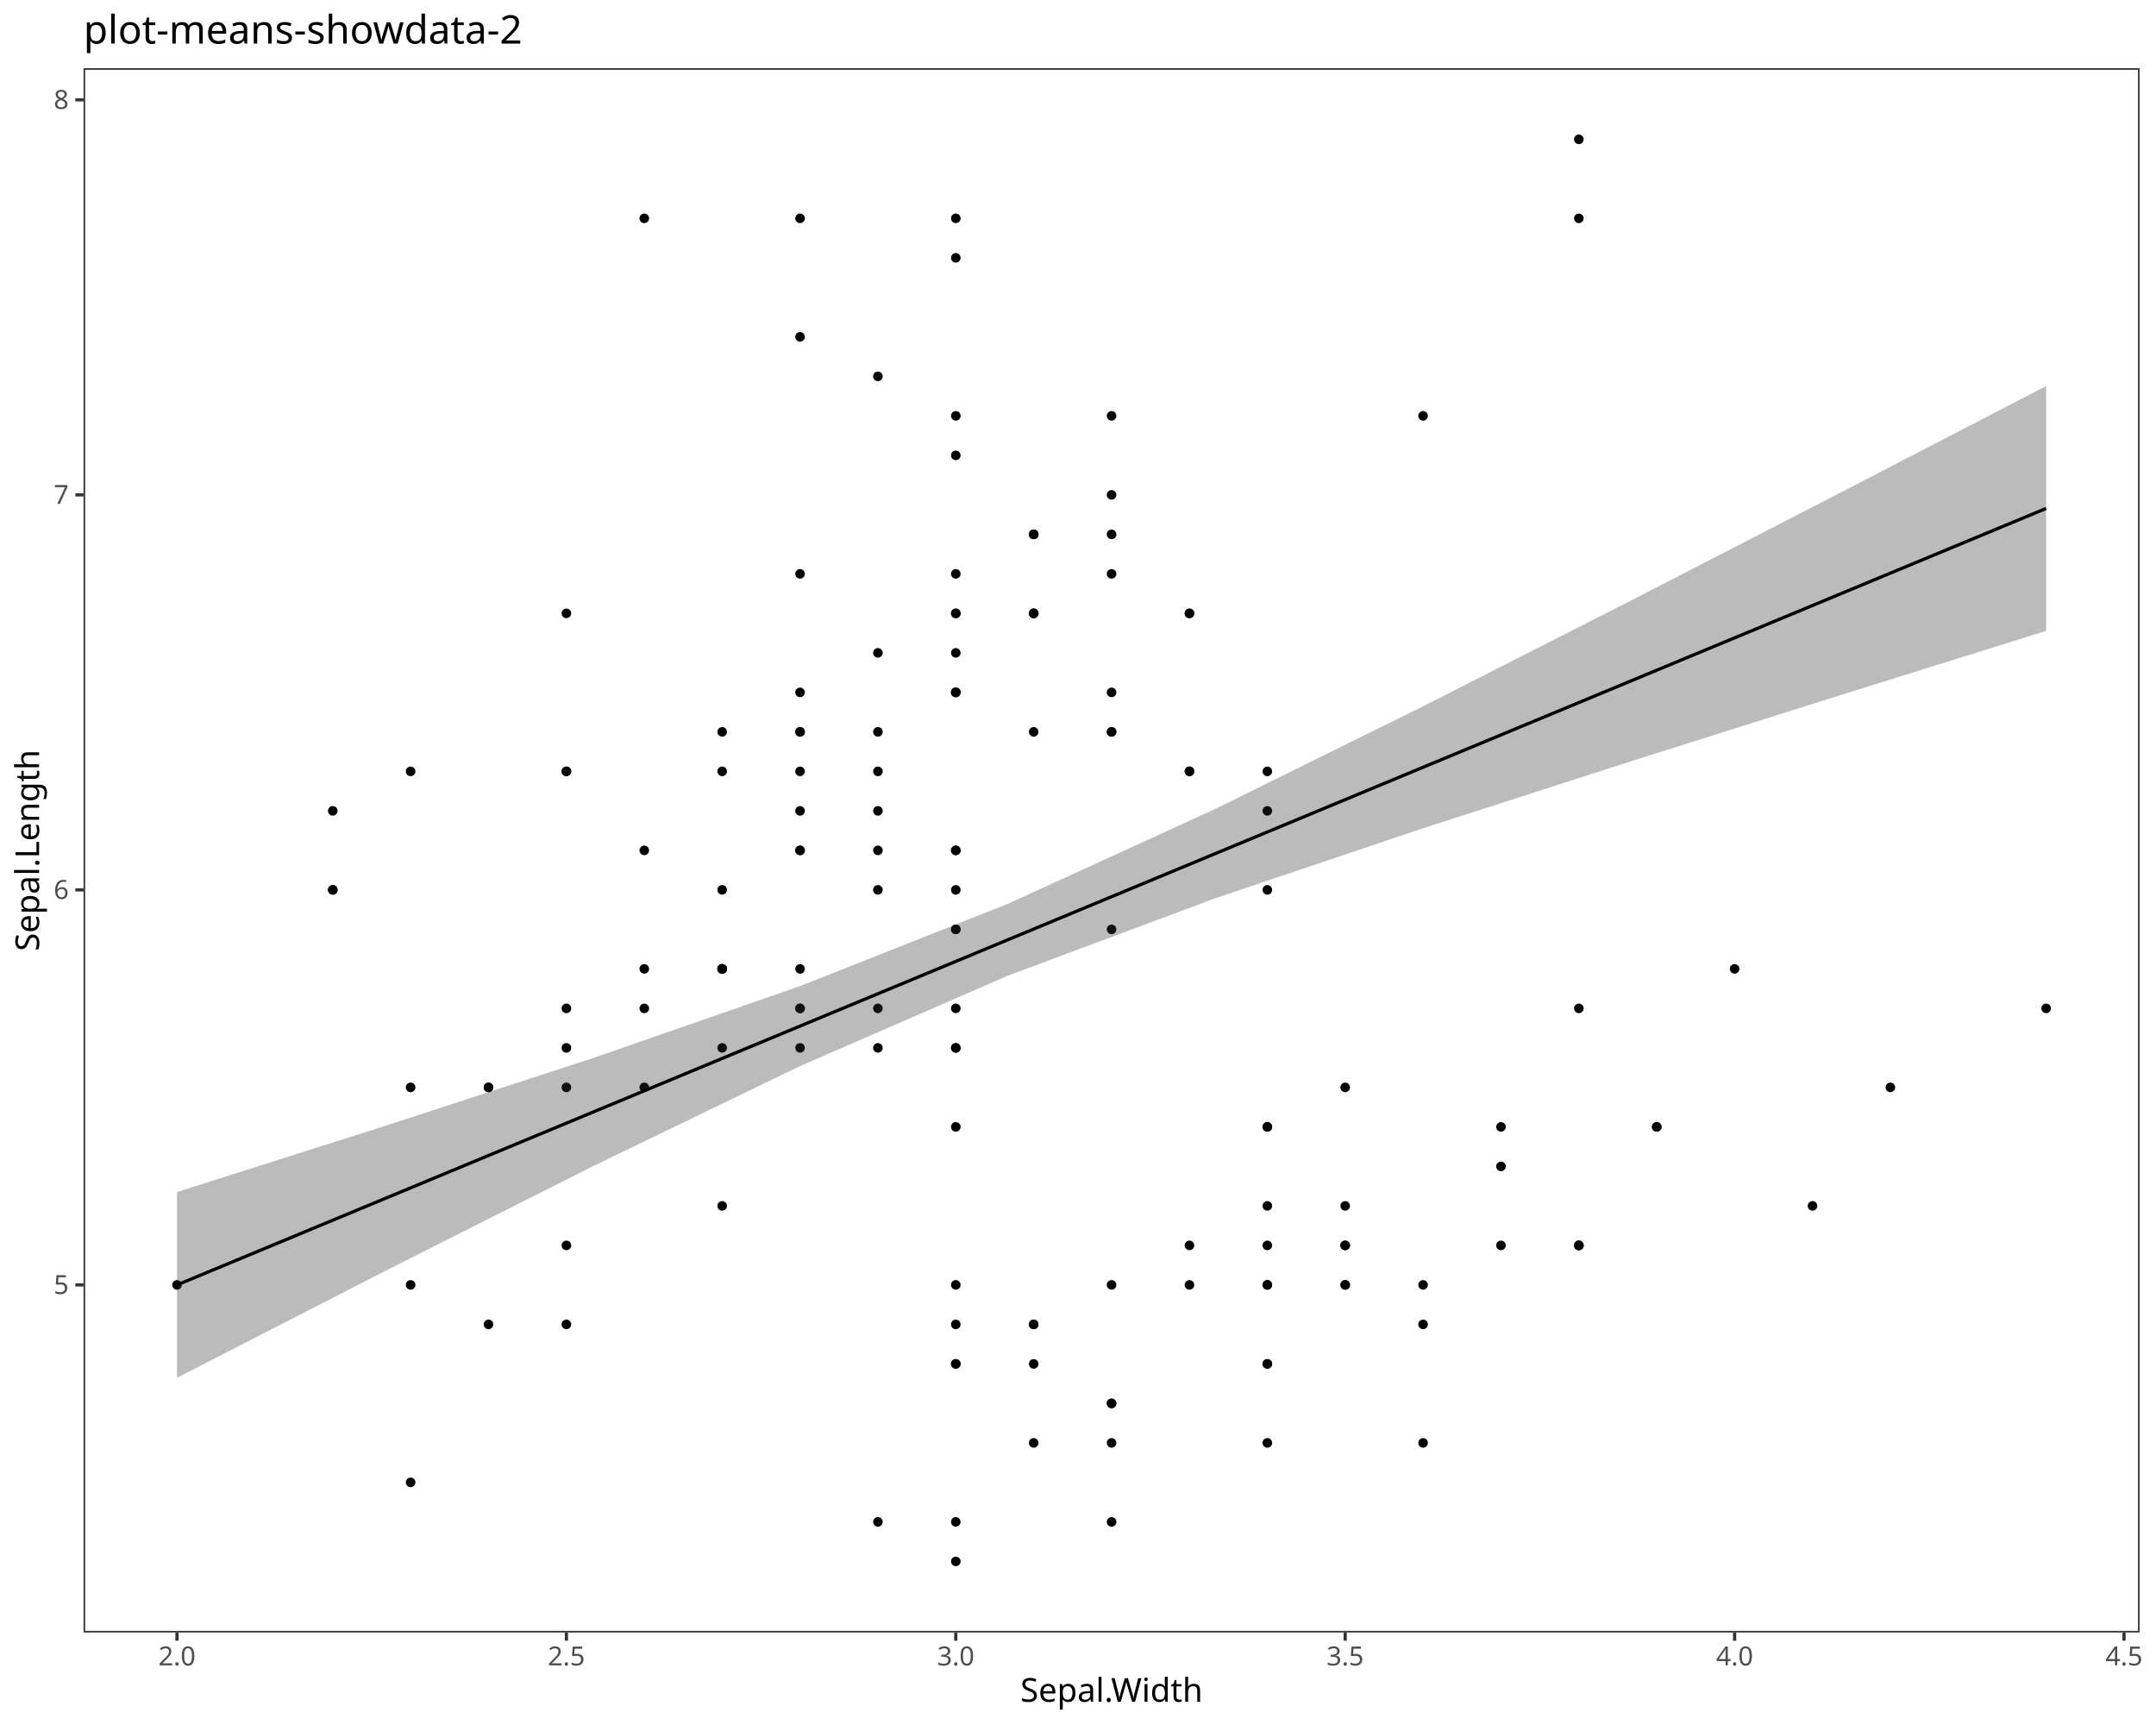
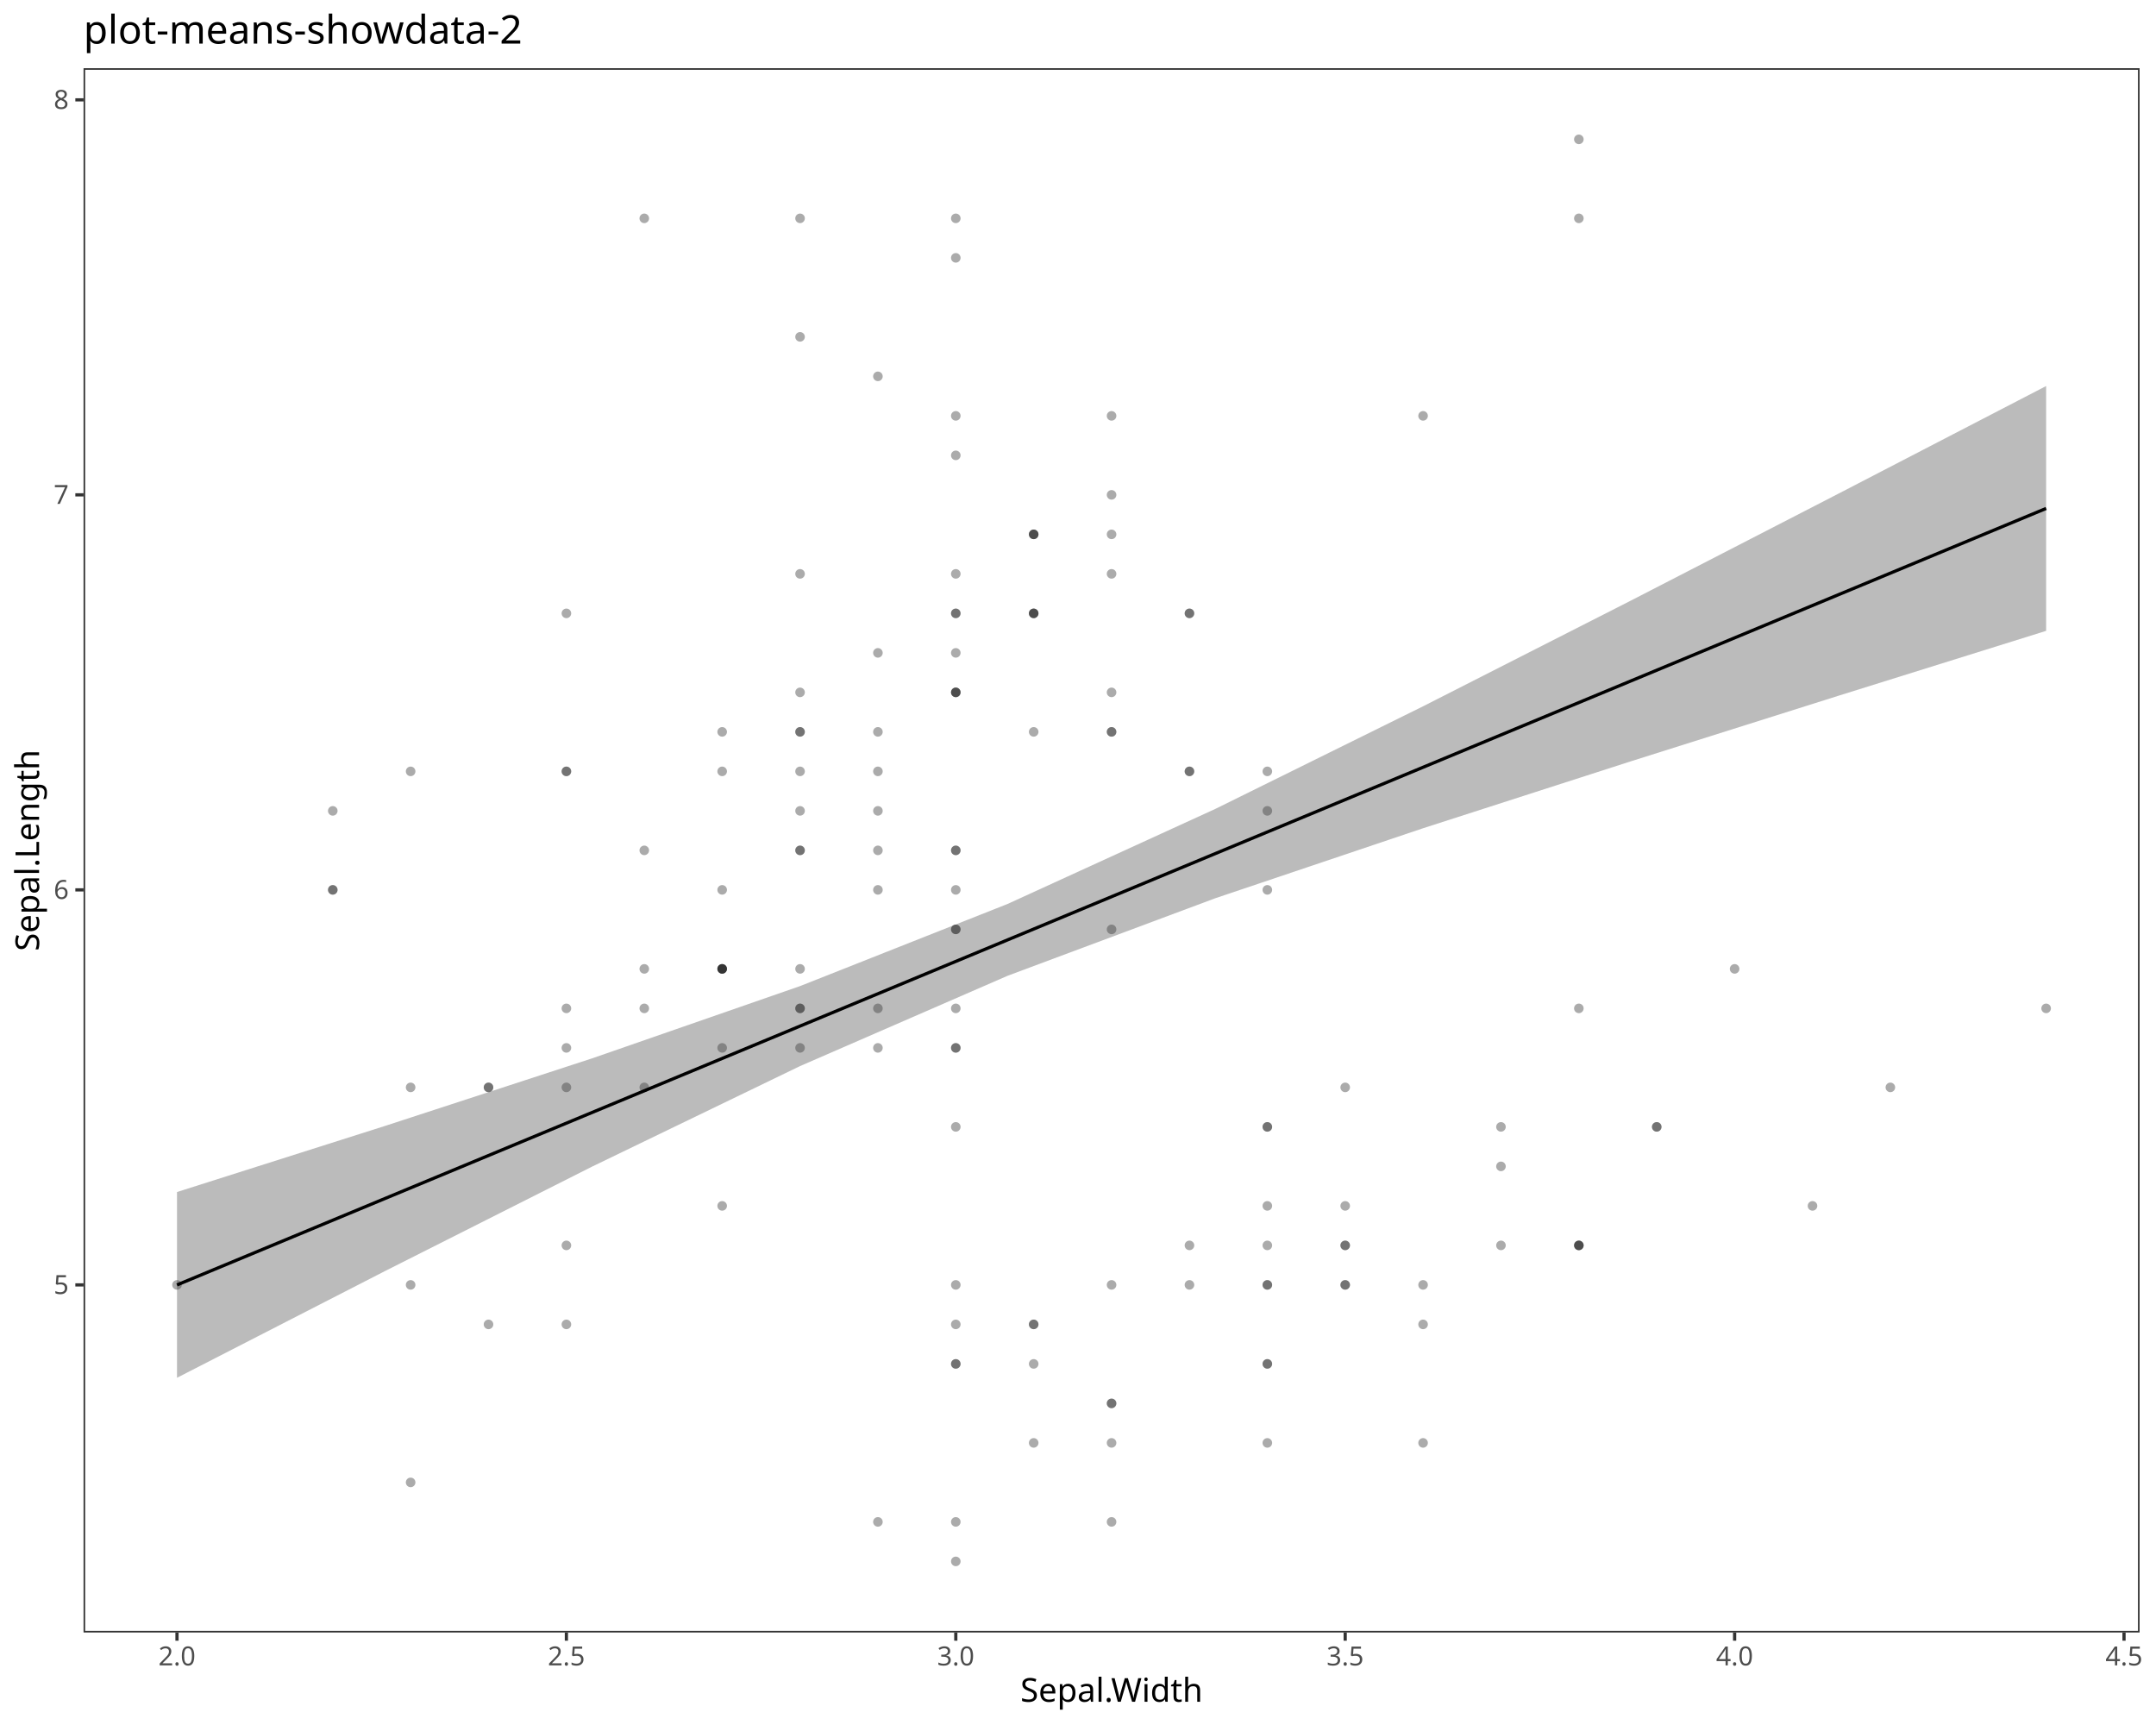
<svg xmlns="http://www.w3.org/2000/svg" class="svglite" data-engine-version="2.0" width="720.00pt" height="576.00pt" viewBox="0 0 720.00 576.00">
  <defs>
    <style type="text/css">
    .svglite line, .svglite polyline, .svglite polygon, .svglite path, .svglite rect, .svglite circle {
      fill: none;
      stroke: #000000;
      stroke-linecap: round;
      stroke-linejoin: round;
      stroke-miterlimit: 10.00;
    }
  </style>
  </defs>
  <rect width="100%" height="100%" style="stroke: none; fill: #FFFFFF;" />
  <defs>
    <clipPath id="cpMC4wMHw3MjAuMDB8MC4wMHw1NzYuMDA=">
      <rect x="0.00" y="0.00" width="720.00" height="576.00" />
    </clipPath>
  </defs>
  <g clip-path="url(#cpMC4wMHw3MjAuMDB8MC4wMHw1NzYuMDA=)">
    <rect x="0.00" y="0.00" width="720.00" height="576.00" style="stroke-width: 1.07; stroke: #FFFFFF; fill: #FFFFFF;" />
  </g>
  <defs>
    <clipPath id="cpMjcuOTB8NzE0LjUyfDIyLjc4fDU0NS4xMQ==">
      <rect x="27.90" y="22.78" width="686.62" height="522.33" />
    </clipPath>
  </defs>
  <g clip-path="url(#cpMjcuOTB8NzE0LjUyfDIyLjc4fDU0NS4xMQ==)">
    <rect x="27.90" y="22.78" width="686.62" height="522.33" style="stroke-width: 1.07; stroke: none; fill: #FFFFFF;" />
-     <circle cx="449.23" cy="415.85" r="1.60" style="stroke-width: 0.00; stroke: none; fill: #000000;" />
-     <circle cx="319.19" cy="442.23" r="1.60" style="stroke-width: 0.00; stroke: none; fill: #000000;" />
-     <circle cx="371.21" cy="468.61" r="1.60" style="stroke-width: 0.00; stroke: none; fill: #000000;" />
-     <circle cx="345.20" cy="481.80" r="1.60" style="stroke-width: 0.00; stroke: none; fill: #000000;" />
-     <circle cx="475.24" cy="429.04" r="1.60" style="stroke-width: 0.00; stroke: none; fill: #000000;" />
-     <circle cx="553.27" cy="376.28" r="1.60" style="stroke-width: 0.00; stroke: none; fill: #000000;" />
-     <circle cx="423.23" cy="481.80" r="1.60" style="stroke-width: 0.00; stroke: none; fill: #000000;" />
-     <circle cx="423.23" cy="429.04" r="1.60" style="stroke-width: 0.00; stroke: none; fill: #000000;" />
-     <circle cx="293.18" cy="508.18" r="1.60" style="stroke-width: 0.00; stroke: none; fill: #000000;" />
-     <circle cx="345.20" cy="442.23" r="1.60" style="stroke-width: 0.00; stroke: none; fill: #000000;" />
-     <circle cx="501.25" cy="376.28" r="1.60" style="stroke-width: 0.00; stroke: none; fill: #000000;" />
-     <circle cx="423.23" cy="455.42" r="1.60" style="stroke-width: 0.00; stroke: none; fill: #000000;" />
-     <circle cx="319.19" cy="455.42" r="1.60" style="stroke-width: 0.00; stroke: none; fill: #000000;" />
-     <circle cx="319.19" cy="521.37" r="1.60" style="stroke-width: 0.00; stroke: none; fill: #000000;" />
-     <circle cx="579.28" cy="323.52" r="1.60" style="stroke-width: 0.00; stroke: none; fill: #000000;" />
-     <circle cx="683.31" cy="336.71" r="1.60" style="stroke-width: 0.00; stroke: none; fill: #000000;" />
-     <circle cx="553.27" cy="376.28" r="1.60" style="stroke-width: 0.00; stroke: none; fill: #000000;" />
-     <circle cx="449.23" cy="415.85" r="1.60" style="stroke-width: 0.00; stroke: none; fill: #000000;" />
-     <circle cx="527.26" cy="336.71" r="1.60" style="stroke-width: 0.00; stroke: none; fill: #000000;" />
-     <circle cx="527.26" cy="415.85" r="1.60" style="stroke-width: 0.00; stroke: none; fill: #000000;" />
-     <circle cx="423.23" cy="376.28" r="1.60" style="stroke-width: 0.00; stroke: none; fill: #000000;" />
-     <circle cx="501.25" cy="415.85" r="1.60" style="stroke-width: 0.00; stroke: none; fill: #000000;" />
-     <circle cx="475.24" cy="481.80" r="1.60" style="stroke-width: 0.00; stroke: none; fill: #000000;" />
-     <circle cx="397.22" cy="415.85" r="1.60" style="stroke-width: 0.00; stroke: none; fill: #000000;" />
-     <circle cx="423.23" cy="455.42" r="1.60" style="stroke-width: 0.00; stroke: none; fill: #000000;" />
-     <circle cx="319.19" cy="429.04" r="1.60" style="stroke-width: 0.00; stroke: none; fill: #000000;" />
-     <circle cx="423.23" cy="429.04" r="1.60" style="stroke-width: 0.00; stroke: none; fill: #000000;" />
-     <circle cx="449.23" cy="402.66" r="1.60" style="stroke-width: 0.00; stroke: none; fill: #000000;" />
-     <circle cx="423.23" cy="402.66" r="1.60" style="stroke-width: 0.00; stroke: none; fill: #000000;" />
-     <circle cx="371.21" cy="468.61" r="1.60" style="stroke-width: 0.00; stroke: none; fill: #000000;" />
-     <circle cx="345.20" cy="455.42" r="1.60" style="stroke-width: 0.00; stroke: none; fill: #000000;" />
-     <circle cx="423.23" cy="376.28" r="1.60" style="stroke-width: 0.00; stroke: none; fill: #000000;" />
-     <circle cx="605.29" cy="402.66" r="1.60" style="stroke-width: 0.00; stroke: none; fill: #000000;" />
-     <circle cx="631.29" cy="363.09" r="1.60" style="stroke-width: 0.00; stroke: none; fill: #000000;" />
-     <circle cx="345.20" cy="442.23" r="1.60" style="stroke-width: 0.00; stroke: none; fill: #000000;" />
-     <circle cx="371.21" cy="429.04" r="1.60" style="stroke-width: 0.00; stroke: none; fill: #000000;" />
-     <circle cx="449.23" cy="363.09" r="1.60" style="stroke-width: 0.00; stroke: none; fill: #000000;" />
-     <circle cx="475.24" cy="442.23" r="1.60" style="stroke-width: 0.00; stroke: none; fill: #000000;" />
-     <circle cx="319.19" cy="508.18" r="1.60" style="stroke-width: 0.00; stroke: none; fill: #000000;" />
-     <circle cx="423.23" cy="415.85" r="1.60" style="stroke-width: 0.00; stroke: none; fill: #000000;" />
-     <circle cx="449.23" cy="429.04" r="1.60" style="stroke-width: 0.00; stroke: none; fill: #000000;" />
-     <circle cx="137.13" cy="494.99" r="1.60" style="stroke-width: 0.00; stroke: none; fill: #000000;" />
-     <circle cx="371.21" cy="508.18" r="1.60" style="stroke-width: 0.00; stroke: none; fill: #000000;" />
-     <circle cx="449.23" cy="429.04" r="1.60" style="stroke-width: 0.00; stroke: none; fill: #000000;" />
-     <circle cx="527.26" cy="415.85" r="1.60" style="stroke-width: 0.00; stroke: none; fill: #000000;" />
-     <circle cx="319.19" cy="455.42" r="1.60" style="stroke-width: 0.00; stroke: none; fill: #000000;" />
-     <circle cx="527.26" cy="415.85" r="1.60" style="stroke-width: 0.00; stroke: none; fill: #000000;" />
-     <circle cx="371.21" cy="481.80" r="1.60" style="stroke-width: 0.00; stroke: none; fill: #000000;" />
-     <circle cx="501.25" cy="389.47" r="1.60" style="stroke-width: 0.00; stroke: none; fill: #000000;" />
-     <circle cx="397.22" cy="429.04" r="1.60" style="stroke-width: 0.00; stroke: none; fill: #000000;" />
-     <circle cx="371.21" cy="165.24" r="1.60" style="stroke-width: 0.00; stroke: none; fill: #000000;" />
-     <circle cx="371.21" cy="244.38" r="1.60" style="stroke-width: 0.00; stroke: none; fill: #000000;" />
-     <circle cx="345.20" cy="178.43" r="1.60" style="stroke-width: 0.00; stroke: none; fill: #000000;" />
-     <circle cx="137.13" cy="363.09" r="1.60" style="stroke-width: 0.00; stroke: none; fill: #000000;" />
-     <circle cx="267.18" cy="231.19" r="1.60" style="stroke-width: 0.00; stroke: none; fill: #000000;" />
-     <circle cx="267.18" cy="336.71" r="1.60" style="stroke-width: 0.00; stroke: none; fill: #000000;" />
-     <circle cx="397.22" cy="257.57" r="1.60" style="stroke-width: 0.00; stroke: none; fill: #000000;" />
-     <circle cx="163.14" cy="442.23" r="1.60" style="stroke-width: 0.00; stroke: none; fill: #000000;" />
-     <circle cx="293.18" cy="218.00" r="1.60" style="stroke-width: 0.00; stroke: none; fill: #000000;" />
-     <circle cx="241.17" cy="402.66" r="1.60" style="stroke-width: 0.00; stroke: none; fill: #000000;" />
-     <circle cx="59.11" cy="429.04" r="1.60" style="stroke-width: 0.00; stroke: none; fill: #000000;" />
-     <circle cx="319.19" cy="310.33" r="1.60" style="stroke-width: 0.00; stroke: none; fill: #000000;" />
-     <circle cx="111.13" cy="297.14" r="1.60" style="stroke-width: 0.00; stroke: none; fill: #000000;" />
-     <circle cx="293.18" cy="283.95" r="1.60" style="stroke-width: 0.00; stroke: none; fill: #000000;" />
-     <circle cx="293.18" cy="349.90" r="1.60" style="stroke-width: 0.00; stroke: none; fill: #000000;" />
-     <circle cx="345.20" cy="204.81" r="1.60" style="stroke-width: 0.00; stroke: none; fill: #000000;" />
-     <circle cx="319.19" cy="349.90" r="1.60" style="stroke-width: 0.00; stroke: none; fill: #000000;" />
-     <circle cx="241.17" cy="323.52" r="1.60" style="stroke-width: 0.00; stroke: none; fill: #000000;" />
-     <circle cx="111.13" cy="270.76" r="1.60" style="stroke-width: 0.00; stroke: none; fill: #000000;" />
-     <circle cx="189.15" cy="349.90" r="1.60" style="stroke-width: 0.00; stroke: none; fill: #000000;" />
-     <circle cx="371.21" cy="310.33" r="1.60" style="stroke-width: 0.00; stroke: none; fill: #000000;" />
-     <circle cx="267.18" cy="283.95" r="1.60" style="stroke-width: 0.00; stroke: none; fill: #000000;" />
-     <circle cx="189.15" cy="257.57" r="1.60" style="stroke-width: 0.00; stroke: none; fill: #000000;" />
-     <circle cx="267.18" cy="283.95" r="1.60" style="stroke-width: 0.00; stroke: none; fill: #000000;" />
-     <circle cx="293.18" cy="244.38" r="1.60" style="stroke-width: 0.00; stroke: none; fill: #000000;" />
-     <circle cx="319.19" cy="218.00" r="1.60" style="stroke-width: 0.00; stroke: none; fill: #000000;" />
-     <circle cx="267.18" cy="191.62" r="1.60" style="stroke-width: 0.00; stroke: none; fill: #000000;" />
-     <circle cx="319.19" cy="204.81" r="1.60" style="stroke-width: 0.00; stroke: none; fill: #000000;" />
-     <circle cx="293.18" cy="297.14" r="1.60" style="stroke-width: 0.00; stroke: none; fill: #000000;" />
-     <circle cx="215.16" cy="336.71" r="1.60" style="stroke-width: 0.00; stroke: none; fill: #000000;" />
-     <circle cx="163.14" cy="363.09" r="1.60" style="stroke-width: 0.00; stroke: none; fill: #000000;" />
-     <circle cx="163.14" cy="363.09" r="1.60" style="stroke-width: 0.00; stroke: none; fill: #000000;" />
-     <circle cx="241.17" cy="323.52" r="1.60" style="stroke-width: 0.00; stroke: none; fill: #000000;" />
-     <circle cx="241.17" cy="297.14" r="1.60" style="stroke-width: 0.00; stroke: none; fill: #000000;" />
-     <circle cx="319.19" cy="376.28" r="1.60" style="stroke-width: 0.00; stroke: none; fill: #000000;" />
-     <circle cx="423.23" cy="297.14" r="1.60" style="stroke-width: 0.00; stroke: none; fill: #000000;" />
-     <circle cx="345.20" cy="204.81" r="1.60" style="stroke-width: 0.00; stroke: none; fill: #000000;" />
-     <circle cx="137.13" cy="257.57" r="1.60" style="stroke-width: 0.00; stroke: none; fill: #000000;" />
-     <circle cx="319.19" cy="349.90" r="1.60" style="stroke-width: 0.00; stroke: none; fill: #000000;" />
-     <circle cx="189.15" cy="363.09" r="1.60" style="stroke-width: 0.00; stroke: none; fill: #000000;" />
-     <circle cx="215.16" cy="363.09" r="1.60" style="stroke-width: 0.00; stroke: none; fill: #000000;" />
-     <circle cx="319.19" cy="283.95" r="1.60" style="stroke-width: 0.00; stroke: none; fill: #000000;" />
-     <circle cx="215.16" cy="323.52" r="1.60" style="stroke-width: 0.00; stroke: none; fill: #000000;" />
-     <circle cx="137.13" cy="429.04" r="1.60" style="stroke-width: 0.00; stroke: none; fill: #000000;" />
-     <circle cx="241.17" cy="349.90" r="1.60" style="stroke-width: 0.00; stroke: none; fill: #000000;" />
-     <circle cx="319.19" cy="336.71" r="1.60" style="stroke-width: 0.00; stroke: none; fill: #000000;" />
-     <circle cx="293.18" cy="336.71" r="1.60" style="stroke-width: 0.00; stroke: none; fill: #000000;" />
-     <circle cx="293.18" cy="270.76" r="1.60" style="stroke-width: 0.00; stroke: none; fill: #000000;" />
-     <circle cx="189.15" cy="415.85" r="1.60" style="stroke-width: 0.00; stroke: none; fill: #000000;" />
-     <circle cx="267.18" cy="336.71" r="1.60" style="stroke-width: 0.00; stroke: none; fill: #000000;" />
-     <circle cx="397.22" cy="257.57" r="1.60" style="stroke-width: 0.00; stroke: none; fill: #000000;" />
-     <circle cx="241.17" cy="323.52" r="1.60" style="stroke-width: 0.00; stroke: none; fill: #000000;" />
-     <circle cx="319.19" cy="152.05" r="1.60" style="stroke-width: 0.00; stroke: none; fill: #000000;" />
-     <circle cx="293.18" cy="257.57" r="1.60" style="stroke-width: 0.00; stroke: none; fill: #000000;" />
-     <circle cx="319.19" cy="231.19" r="1.60" style="stroke-width: 0.00; stroke: none; fill: #000000;" />
-     <circle cx="319.19" cy="86.10" r="1.60" style="stroke-width: 0.00; stroke: none; fill: #000000;" />
-     <circle cx="189.15" cy="442.23" r="1.60" style="stroke-width: 0.00; stroke: none; fill: #000000;" />
-     <circle cx="293.18" cy="125.67" r="1.60" style="stroke-width: 0.00; stroke: none; fill: #000000;" />
-     <circle cx="189.15" cy="204.81" r="1.60" style="stroke-width: 0.00; stroke: none; fill: #000000;" />
-     <circle cx="475.24" cy="138.86" r="1.60" style="stroke-width: 0.00; stroke: none; fill: #000000;" />
-     <circle cx="371.21" cy="231.19" r="1.60" style="stroke-width: 0.00; stroke: none; fill: #000000;" />
-     <circle cx="241.17" cy="244.38" r="1.60" style="stroke-width: 0.00; stroke: none; fill: #000000;" />
-     <circle cx="319.19" cy="191.62" r="1.60" style="stroke-width: 0.00; stroke: none; fill: #000000;" />
-     <circle cx="189.15" cy="336.71" r="1.60" style="stroke-width: 0.00; stroke: none; fill: #000000;" />
-     <circle cx="267.18" cy="323.52" r="1.60" style="stroke-width: 0.00; stroke: none; fill: #000000;" />
-     <circle cx="371.21" cy="244.38" r="1.60" style="stroke-width: 0.00; stroke: none; fill: #000000;" />
-     <circle cx="319.19" cy="231.19" r="1.60" style="stroke-width: 0.00; stroke: none; fill: #000000;" />
-     <circle cx="527.26" cy="72.91" r="1.60" style="stroke-width: 0.00; stroke: none; fill: #000000;" />
-     <circle cx="215.16" cy="72.91" r="1.60" style="stroke-width: 0.00; stroke: none; fill: #000000;" />
-     <circle cx="111.13" cy="297.14" r="1.60" style="stroke-width: 0.00; stroke: none; fill: #000000;" />
-     <circle cx="371.21" cy="178.43" r="1.60" style="stroke-width: 0.00; stroke: none; fill: #000000;" />
-     <circle cx="267.18" cy="349.90" r="1.60" style="stroke-width: 0.00; stroke: none; fill: #000000;" />
-     <circle cx="267.18" cy="72.91" r="1.60" style="stroke-width: 0.00; stroke: none; fill: #000000;" />
-     <circle cx="241.17" cy="257.57" r="1.60" style="stroke-width: 0.00; stroke: none; fill: #000000;" />
-     <circle cx="397.22" cy="204.81" r="1.60" style="stroke-width: 0.00; stroke: none; fill: #000000;" />
-     <circle cx="371.21" cy="138.86" r="1.60" style="stroke-width: 0.00; stroke: none; fill: #000000;" />
-     <circle cx="267.18" cy="270.76" r="1.60" style="stroke-width: 0.00; stroke: none; fill: #000000;" />
-     <circle cx="319.19" cy="283.95" r="1.60" style="stroke-width: 0.00; stroke: none; fill: #000000;" />
-     <circle cx="267.18" cy="244.38" r="1.60" style="stroke-width: 0.00; stroke: none; fill: #000000;" />
-     <circle cx="319.19" cy="138.86" r="1.60" style="stroke-width: 0.00; stroke: none; fill: #000000;" />
-     <circle cx="267.18" cy="112.48" r="1.60" style="stroke-width: 0.00; stroke: none; fill: #000000;" />
-     <circle cx="527.26" cy="46.53" r="1.60" style="stroke-width: 0.00; stroke: none; fill: #000000;" />
-     <circle cx="267.18" cy="244.38" r="1.60" style="stroke-width: 0.00; stroke: none; fill: #000000;" />
-     <circle cx="267.18" cy="257.57" r="1.60" style="stroke-width: 0.00; stroke: none; fill: #000000;" />
-     <circle cx="215.16" cy="283.95" r="1.60" style="stroke-width: 0.00; stroke: none; fill: #000000;" />
-     <circle cx="319.19" cy="72.91" r="1.60" style="stroke-width: 0.00; stroke: none; fill: #000000;" />
-     <circle cx="423.23" cy="257.57" r="1.60" style="stroke-width: 0.00; stroke: none; fill: #000000;" />
-     <circle cx="345.20" cy="244.38" r="1.60" style="stroke-width: 0.00; stroke: none; fill: #000000;" />
-     <circle cx="319.19" cy="297.14" r="1.60" style="stroke-width: 0.00; stroke: none; fill: #000000;" />
-     <circle cx="345.20" cy="178.43" r="1.60" style="stroke-width: 0.00; stroke: none; fill: #000000;" />
-     <circle cx="345.20" cy="204.81" r="1.60" style="stroke-width: 0.00; stroke: none; fill: #000000;" />
-     <circle cx="345.20" cy="178.43" r="1.60" style="stroke-width: 0.00; stroke: none; fill: #000000;" />
-     <circle cx="241.17" cy="323.52" r="1.60" style="stroke-width: 0.00; stroke: none; fill: #000000;" />
-     <circle cx="371.21" cy="191.62" r="1.60" style="stroke-width: 0.00; stroke: none; fill: #000000;" />
-     <circle cx="397.22" cy="204.81" r="1.60" style="stroke-width: 0.00; stroke: none; fill: #000000;" />
-     <circle cx="319.19" cy="204.81" r="1.60" style="stroke-width: 0.00; stroke: none; fill: #000000;" />
-     <circle cx="189.15" cy="257.57" r="1.60" style="stroke-width: 0.00; stroke: none; fill: #000000;" />
-     <circle cx="319.19" cy="231.19" r="1.60" style="stroke-width: 0.00; stroke: none; fill: #000000;" />
-     <circle cx="423.23" cy="270.76" r="1.60" style="stroke-width: 0.00; stroke: none; fill: #000000;" />
-     <circle cx="319.19" cy="310.33" r="1.60" style="stroke-width: 0.00; stroke: none; fill: #000000;" />
+     <circle cx="449.23" cy="415.85" r="1.60" style="stroke-width: 0.00; stroke: none; fill: #000000; fill-opacity: 0.33;" />
+     <circle cx="319.19" cy="442.23" r="1.60" style="stroke-width: 0.00; stroke: none; fill: #000000; fill-opacity: 0.33;" />
+     <circle cx="371.21" cy="468.61" r="1.60" style="stroke-width: 0.00; stroke: none; fill: #000000; fill-opacity: 0.33;" />
+     <circle cx="345.20" cy="481.80" r="1.60" style="stroke-width: 0.00; stroke: none; fill: #000000; fill-opacity: 0.33;" />
+     <circle cx="475.24" cy="429.04" r="1.60" style="stroke-width: 0.00; stroke: none; fill: #000000; fill-opacity: 0.33;" />
+     <circle cx="553.27" cy="376.28" r="1.60" style="stroke-width: 0.00; stroke: none; fill: #000000; fill-opacity: 0.33;" />
+     <circle cx="423.23" cy="481.80" r="1.60" style="stroke-width: 0.00; stroke: none; fill: #000000; fill-opacity: 0.33;" />
+     <circle cx="423.23" cy="429.04" r="1.60" style="stroke-width: 0.00; stroke: none; fill: #000000; fill-opacity: 0.33;" />
+     <circle cx="293.18" cy="508.18" r="1.60" style="stroke-width: 0.00; stroke: none; fill: #000000; fill-opacity: 0.33;" />
+     <circle cx="345.20" cy="442.23" r="1.60" style="stroke-width: 0.00; stroke: none; fill: #000000; fill-opacity: 0.33;" />
+     <circle cx="501.25" cy="376.28" r="1.60" style="stroke-width: 0.00; stroke: none; fill: #000000; fill-opacity: 0.33;" />
+     <circle cx="423.23" cy="455.42" r="1.60" style="stroke-width: 0.00; stroke: none; fill: #000000; fill-opacity: 0.33;" />
+     <circle cx="319.19" cy="455.42" r="1.60" style="stroke-width: 0.00; stroke: none; fill: #000000; fill-opacity: 0.33;" />
+     <circle cx="319.19" cy="521.37" r="1.60" style="stroke-width: 0.00; stroke: none; fill: #000000; fill-opacity: 0.33;" />
+     <circle cx="579.28" cy="323.52" r="1.60" style="stroke-width: 0.00; stroke: none; fill: #000000; fill-opacity: 0.33;" />
+     <circle cx="683.31" cy="336.71" r="1.60" style="stroke-width: 0.00; stroke: none; fill: #000000; fill-opacity: 0.33;" />
+     <circle cx="553.27" cy="376.28" r="1.60" style="stroke-width: 0.00; stroke: none; fill: #000000; fill-opacity: 0.33;" />
+     <circle cx="449.23" cy="415.85" r="1.60" style="stroke-width: 0.00; stroke: none; fill: #000000; fill-opacity: 0.33;" />
+     <circle cx="527.26" cy="336.71" r="1.60" style="stroke-width: 0.00; stroke: none; fill: #000000; fill-opacity: 0.33;" />
+     <circle cx="527.26" cy="415.85" r="1.60" style="stroke-width: 0.00; stroke: none; fill: #000000; fill-opacity: 0.33;" />
+     <circle cx="423.23" cy="376.28" r="1.60" style="stroke-width: 0.00; stroke: none; fill: #000000; fill-opacity: 0.33;" />
+     <circle cx="501.25" cy="415.85" r="1.60" style="stroke-width: 0.00; stroke: none; fill: #000000; fill-opacity: 0.33;" />
+     <circle cx="475.24" cy="481.80" r="1.60" style="stroke-width: 0.00; stroke: none; fill: #000000; fill-opacity: 0.33;" />
+     <circle cx="397.22" cy="415.85" r="1.60" style="stroke-width: 0.00; stroke: none; fill: #000000; fill-opacity: 0.33;" />
+     <circle cx="423.23" cy="455.42" r="1.60" style="stroke-width: 0.00; stroke: none; fill: #000000; fill-opacity: 0.33;" />
+     <circle cx="319.19" cy="429.04" r="1.60" style="stroke-width: 0.00; stroke: none; fill: #000000; fill-opacity: 0.33;" />
+     <circle cx="423.23" cy="429.04" r="1.60" style="stroke-width: 0.00; stroke: none; fill: #000000; fill-opacity: 0.33;" />
+     <circle cx="449.23" cy="402.66" r="1.60" style="stroke-width: 0.00; stroke: none; fill: #000000; fill-opacity: 0.33;" />
+     <circle cx="423.23" cy="402.66" r="1.60" style="stroke-width: 0.00; stroke: none; fill: #000000; fill-opacity: 0.33;" />
+     <circle cx="371.21" cy="468.61" r="1.60" style="stroke-width: 0.00; stroke: none; fill: #000000; fill-opacity: 0.33;" />
+     <circle cx="345.20" cy="455.42" r="1.60" style="stroke-width: 0.00; stroke: none; fill: #000000; fill-opacity: 0.33;" />
+     <circle cx="423.23" cy="376.28" r="1.60" style="stroke-width: 0.00; stroke: none; fill: #000000; fill-opacity: 0.33;" />
+     <circle cx="605.29" cy="402.66" r="1.60" style="stroke-width: 0.00; stroke: none; fill: #000000; fill-opacity: 0.33;" />
+     <circle cx="631.29" cy="363.09" r="1.60" style="stroke-width: 0.00; stroke: none; fill: #000000; fill-opacity: 0.33;" />
+     <circle cx="345.20" cy="442.23" r="1.60" style="stroke-width: 0.00; stroke: none; fill: #000000; fill-opacity: 0.33;" />
+     <circle cx="371.21" cy="429.04" r="1.60" style="stroke-width: 0.00; stroke: none; fill: #000000; fill-opacity: 0.33;" />
+     <circle cx="449.23" cy="363.09" r="1.60" style="stroke-width: 0.00; stroke: none; fill: #000000; fill-opacity: 0.33;" />
+     <circle cx="475.24" cy="442.23" r="1.60" style="stroke-width: 0.00; stroke: none; fill: #000000; fill-opacity: 0.33;" />
+     <circle cx="319.19" cy="508.18" r="1.60" style="stroke-width: 0.00; stroke: none; fill: #000000; fill-opacity: 0.33;" />
+     <circle cx="423.23" cy="415.85" r="1.60" style="stroke-width: 0.00; stroke: none; fill: #000000; fill-opacity: 0.33;" />
+     <circle cx="449.23" cy="429.04" r="1.60" style="stroke-width: 0.00; stroke: none; fill: #000000; fill-opacity: 0.33;" />
+     <circle cx="137.13" cy="494.99" r="1.60" style="stroke-width: 0.00; stroke: none; fill: #000000; fill-opacity: 0.33;" />
+     <circle cx="371.21" cy="508.18" r="1.60" style="stroke-width: 0.00; stroke: none; fill: #000000; fill-opacity: 0.33;" />
+     <circle cx="449.23" cy="429.04" r="1.60" style="stroke-width: 0.00; stroke: none; fill: #000000; fill-opacity: 0.33;" />
+     <circle cx="527.26" cy="415.85" r="1.60" style="stroke-width: 0.00; stroke: none; fill: #000000; fill-opacity: 0.33;" />
+     <circle cx="319.19" cy="455.42" r="1.60" style="stroke-width: 0.00; stroke: none; fill: #000000; fill-opacity: 0.33;" />
+     <circle cx="527.26" cy="415.85" r="1.60" style="stroke-width: 0.00; stroke: none; fill: #000000; fill-opacity: 0.33;" />
+     <circle cx="371.21" cy="481.80" r="1.60" style="stroke-width: 0.00; stroke: none; fill: #000000; fill-opacity: 0.33;" />
+     <circle cx="501.25" cy="389.47" r="1.60" style="stroke-width: 0.00; stroke: none; fill: #000000; fill-opacity: 0.33;" />
+     <circle cx="397.22" cy="429.04" r="1.60" style="stroke-width: 0.00; stroke: none; fill: #000000; fill-opacity: 0.33;" />
+     <circle cx="371.21" cy="165.24" r="1.60" style="stroke-width: 0.00; stroke: none; fill: #000000; fill-opacity: 0.33;" />
+     <circle cx="371.21" cy="244.38" r="1.60" style="stroke-width: 0.00; stroke: none; fill: #000000; fill-opacity: 0.33;" />
+     <circle cx="345.20" cy="178.43" r="1.60" style="stroke-width: 0.00; stroke: none; fill: #000000; fill-opacity: 0.33;" />
+     <circle cx="137.13" cy="363.09" r="1.60" style="stroke-width: 0.00; stroke: none; fill: #000000; fill-opacity: 0.33;" />
+     <circle cx="267.18" cy="231.19" r="1.60" style="stroke-width: 0.00; stroke: none; fill: #000000; fill-opacity: 0.33;" />
+     <circle cx="267.18" cy="336.71" r="1.60" style="stroke-width: 0.00; stroke: none; fill: #000000; fill-opacity: 0.33;" />
+     <circle cx="397.22" cy="257.57" r="1.60" style="stroke-width: 0.00; stroke: none; fill: #000000; fill-opacity: 0.33;" />
+     <circle cx="163.14" cy="442.23" r="1.60" style="stroke-width: 0.00; stroke: none; fill: #000000; fill-opacity: 0.33;" />
+     <circle cx="293.18" cy="218.00" r="1.60" style="stroke-width: 0.00; stroke: none; fill: #000000; fill-opacity: 0.33;" />
+     <circle cx="241.17" cy="402.66" r="1.60" style="stroke-width: 0.00; stroke: none; fill: #000000; fill-opacity: 0.33;" />
+     <circle cx="59.11" cy="429.04" r="1.60" style="stroke-width: 0.00; stroke: none; fill: #000000; fill-opacity: 0.33;" />
+     <circle cx="319.19" cy="310.33" r="1.60" style="stroke-width: 0.00; stroke: none; fill: #000000; fill-opacity: 0.33;" />
+     <circle cx="111.13" cy="297.14" r="1.60" style="stroke-width: 0.00; stroke: none; fill: #000000; fill-opacity: 0.33;" />
+     <circle cx="293.18" cy="283.95" r="1.60" style="stroke-width: 0.00; stroke: none; fill: #000000; fill-opacity: 0.33;" />
+     <circle cx="293.18" cy="349.90" r="1.60" style="stroke-width: 0.00; stroke: none; fill: #000000; fill-opacity: 0.33;" />
+     <circle cx="345.20" cy="204.81" r="1.60" style="stroke-width: 0.00; stroke: none; fill: #000000; fill-opacity: 0.33;" />
+     <circle cx="319.19" cy="349.90" r="1.60" style="stroke-width: 0.00; stroke: none; fill: #000000; fill-opacity: 0.33;" />
+     <circle cx="241.17" cy="323.52" r="1.60" style="stroke-width: 0.00; stroke: none; fill: #000000; fill-opacity: 0.33;" />
+     <circle cx="111.13" cy="270.76" r="1.60" style="stroke-width: 0.00; stroke: none; fill: #000000; fill-opacity: 0.33;" />
+     <circle cx="189.15" cy="349.90" r="1.60" style="stroke-width: 0.00; stroke: none; fill: #000000; fill-opacity: 0.33;" />
+     <circle cx="371.21" cy="310.33" r="1.60" style="stroke-width: 0.00; stroke: none; fill: #000000; fill-opacity: 0.33;" />
+     <circle cx="267.18" cy="283.95" r="1.60" style="stroke-width: 0.00; stroke: none; fill: #000000; fill-opacity: 0.33;" />
+     <circle cx="189.15" cy="257.57" r="1.60" style="stroke-width: 0.00; stroke: none; fill: #000000; fill-opacity: 0.33;" />
+     <circle cx="267.18" cy="283.95" r="1.60" style="stroke-width: 0.00; stroke: none; fill: #000000; fill-opacity: 0.33;" />
+     <circle cx="293.18" cy="244.38" r="1.60" style="stroke-width: 0.00; stroke: none; fill: #000000; fill-opacity: 0.33;" />
+     <circle cx="319.19" cy="218.00" r="1.60" style="stroke-width: 0.00; stroke: none; fill: #000000; fill-opacity: 0.33;" />
+     <circle cx="267.18" cy="191.62" r="1.60" style="stroke-width: 0.00; stroke: none; fill: #000000; fill-opacity: 0.33;" />
+     <circle cx="319.19" cy="204.81" r="1.60" style="stroke-width: 0.00; stroke: none; fill: #000000; fill-opacity: 0.33;" />
+     <circle cx="293.18" cy="297.14" r="1.60" style="stroke-width: 0.00; stroke: none; fill: #000000; fill-opacity: 0.33;" />
+     <circle cx="215.16" cy="336.71" r="1.60" style="stroke-width: 0.00; stroke: none; fill: #000000; fill-opacity: 0.33;" />
+     <circle cx="163.14" cy="363.09" r="1.60" style="stroke-width: 0.00; stroke: none; fill: #000000; fill-opacity: 0.33;" />
+     <circle cx="163.14" cy="363.09" r="1.60" style="stroke-width: 0.00; stroke: none; fill: #000000; fill-opacity: 0.33;" />
+     <circle cx="241.17" cy="323.52" r="1.60" style="stroke-width: 0.00; stroke: none; fill: #000000; fill-opacity: 0.33;" />
+     <circle cx="241.17" cy="297.14" r="1.60" style="stroke-width: 0.00; stroke: none; fill: #000000; fill-opacity: 0.33;" />
+     <circle cx="319.19" cy="376.28" r="1.60" style="stroke-width: 0.00; stroke: none; fill: #000000; fill-opacity: 0.33;" />
+     <circle cx="423.23" cy="297.14" r="1.60" style="stroke-width: 0.00; stroke: none; fill: #000000; fill-opacity: 0.33;" />
+     <circle cx="345.20" cy="204.81" r="1.60" style="stroke-width: 0.00; stroke: none; fill: #000000; fill-opacity: 0.33;" />
+     <circle cx="137.13" cy="257.57" r="1.60" style="stroke-width: 0.00; stroke: none; fill: #000000; fill-opacity: 0.33;" />
+     <circle cx="319.19" cy="349.90" r="1.60" style="stroke-width: 0.00; stroke: none; fill: #000000; fill-opacity: 0.33;" />
+     <circle cx="189.15" cy="363.09" r="1.60" style="stroke-width: 0.00; stroke: none; fill: #000000; fill-opacity: 0.33;" />
+     <circle cx="215.16" cy="363.09" r="1.60" style="stroke-width: 0.00; stroke: none; fill: #000000; fill-opacity: 0.33;" />
+     <circle cx="319.19" cy="283.95" r="1.60" style="stroke-width: 0.00; stroke: none; fill: #000000; fill-opacity: 0.33;" />
+     <circle cx="215.16" cy="323.52" r="1.60" style="stroke-width: 0.00; stroke: none; fill: #000000; fill-opacity: 0.33;" />
+     <circle cx="137.13" cy="429.04" r="1.60" style="stroke-width: 0.00; stroke: none; fill: #000000; fill-opacity: 0.33;" />
+     <circle cx="241.17" cy="349.90" r="1.60" style="stroke-width: 0.00; stroke: none; fill: #000000; fill-opacity: 0.33;" />
+     <circle cx="319.19" cy="336.71" r="1.60" style="stroke-width: 0.00; stroke: none; fill: #000000; fill-opacity: 0.33;" />
+     <circle cx="293.18" cy="336.71" r="1.60" style="stroke-width: 0.00; stroke: none; fill: #000000; fill-opacity: 0.33;" />
+     <circle cx="293.18" cy="270.76" r="1.60" style="stroke-width: 0.00; stroke: none; fill: #000000; fill-opacity: 0.33;" />
+     <circle cx="189.15" cy="415.85" r="1.60" style="stroke-width: 0.00; stroke: none; fill: #000000; fill-opacity: 0.33;" />
+     <circle cx="267.18" cy="336.71" r="1.60" style="stroke-width: 0.00; stroke: none; fill: #000000; fill-opacity: 0.33;" />
+     <circle cx="397.22" cy="257.57" r="1.60" style="stroke-width: 0.00; stroke: none; fill: #000000; fill-opacity: 0.33;" />
+     <circle cx="241.17" cy="323.52" r="1.60" style="stroke-width: 0.00; stroke: none; fill: #000000; fill-opacity: 0.33;" />
+     <circle cx="319.19" cy="152.05" r="1.60" style="stroke-width: 0.00; stroke: none; fill: #000000; fill-opacity: 0.33;" />
+     <circle cx="293.18" cy="257.57" r="1.60" style="stroke-width: 0.00; stroke: none; fill: #000000; fill-opacity: 0.33;" />
+     <circle cx="319.19" cy="231.19" r="1.60" style="stroke-width: 0.00; stroke: none; fill: #000000; fill-opacity: 0.33;" />
+     <circle cx="319.19" cy="86.10" r="1.60" style="stroke-width: 0.00; stroke: none; fill: #000000; fill-opacity: 0.33;" />
+     <circle cx="189.15" cy="442.23" r="1.60" style="stroke-width: 0.00; stroke: none; fill: #000000; fill-opacity: 0.33;" />
+     <circle cx="293.18" cy="125.67" r="1.60" style="stroke-width: 0.00; stroke: none; fill: #000000; fill-opacity: 0.33;" />
+     <circle cx="189.15" cy="204.81" r="1.60" style="stroke-width: 0.00; stroke: none; fill: #000000; fill-opacity: 0.33;" />
+     <circle cx="475.24" cy="138.86" r="1.60" style="stroke-width: 0.00; stroke: none; fill: #000000; fill-opacity: 0.33;" />
+     <circle cx="371.21" cy="231.19" r="1.60" style="stroke-width: 0.00; stroke: none; fill: #000000; fill-opacity: 0.33;" />
+     <circle cx="241.17" cy="244.38" r="1.60" style="stroke-width: 0.00; stroke: none; fill: #000000; fill-opacity: 0.33;" />
+     <circle cx="319.19" cy="191.62" r="1.60" style="stroke-width: 0.00; stroke: none; fill: #000000; fill-opacity: 0.33;" />
+     <circle cx="189.15" cy="336.71" r="1.60" style="stroke-width: 0.00; stroke: none; fill: #000000; fill-opacity: 0.33;" />
+     <circle cx="267.18" cy="323.52" r="1.60" style="stroke-width: 0.00; stroke: none; fill: #000000; fill-opacity: 0.33;" />
+     <circle cx="371.21" cy="244.38" r="1.60" style="stroke-width: 0.00; stroke: none; fill: #000000; fill-opacity: 0.33;" />
+     <circle cx="319.19" cy="231.19" r="1.60" style="stroke-width: 0.00; stroke: none; fill: #000000; fill-opacity: 0.33;" />
+     <circle cx="527.26" cy="72.91" r="1.60" style="stroke-width: 0.00; stroke: none; fill: #000000; fill-opacity: 0.33;" />
+     <circle cx="215.16" cy="72.91" r="1.60" style="stroke-width: 0.00; stroke: none; fill: #000000; fill-opacity: 0.33;" />
+     <circle cx="111.13" cy="297.14" r="1.60" style="stroke-width: 0.00; stroke: none; fill: #000000; fill-opacity: 0.33;" />
+     <circle cx="371.21" cy="178.43" r="1.60" style="stroke-width: 0.00; stroke: none; fill: #000000; fill-opacity: 0.33;" />
+     <circle cx="267.18" cy="349.90" r="1.60" style="stroke-width: 0.00; stroke: none; fill: #000000; fill-opacity: 0.33;" />
+     <circle cx="267.18" cy="72.91" r="1.60" style="stroke-width: 0.00; stroke: none; fill: #000000; fill-opacity: 0.33;" />
+     <circle cx="241.17" cy="257.57" r="1.60" style="stroke-width: 0.00; stroke: none; fill: #000000; fill-opacity: 0.33;" />
+     <circle cx="397.22" cy="204.81" r="1.60" style="stroke-width: 0.00; stroke: none; fill: #000000; fill-opacity: 0.33;" />
+     <circle cx="371.21" cy="138.86" r="1.60" style="stroke-width: 0.00; stroke: none; fill: #000000; fill-opacity: 0.33;" />
+     <circle cx="267.18" cy="270.76" r="1.60" style="stroke-width: 0.00; stroke: none; fill: #000000; fill-opacity: 0.33;" />
+     <circle cx="319.19" cy="283.95" r="1.60" style="stroke-width: 0.00; stroke: none; fill: #000000; fill-opacity: 0.33;" />
+     <circle cx="267.18" cy="244.38" r="1.60" style="stroke-width: 0.00; stroke: none; fill: #000000; fill-opacity: 0.33;" />
+     <circle cx="319.19" cy="138.86" r="1.60" style="stroke-width: 0.00; stroke: none; fill: #000000; fill-opacity: 0.33;" />
+     <circle cx="267.18" cy="112.48" r="1.60" style="stroke-width: 0.00; stroke: none; fill: #000000; fill-opacity: 0.33;" />
+     <circle cx="527.26" cy="46.53" r="1.60" style="stroke-width: 0.00; stroke: none; fill: #000000; fill-opacity: 0.33;" />
+     <circle cx="267.18" cy="244.38" r="1.60" style="stroke-width: 0.00; stroke: none; fill: #000000; fill-opacity: 0.33;" />
+     <circle cx="267.18" cy="257.57" r="1.60" style="stroke-width: 0.00; stroke: none; fill: #000000; fill-opacity: 0.33;" />
+     <circle cx="215.16" cy="283.95" r="1.60" style="stroke-width: 0.00; stroke: none; fill: #000000; fill-opacity: 0.33;" />
+     <circle cx="319.19" cy="72.91" r="1.60" style="stroke-width: 0.00; stroke: none; fill: #000000; fill-opacity: 0.33;" />
+     <circle cx="423.23" cy="257.57" r="1.60" style="stroke-width: 0.00; stroke: none; fill: #000000; fill-opacity: 0.33;" />
+     <circle cx="345.20" cy="244.38" r="1.60" style="stroke-width: 0.00; stroke: none; fill: #000000; fill-opacity: 0.33;" />
+     <circle cx="319.19" cy="297.14" r="1.60" style="stroke-width: 0.00; stroke: none; fill: #000000; fill-opacity: 0.33;" />
+     <circle cx="345.20" cy="178.43" r="1.60" style="stroke-width: 0.00; stroke: none; fill: #000000; fill-opacity: 0.33;" />
+     <circle cx="345.20" cy="204.81" r="1.60" style="stroke-width: 0.00; stroke: none; fill: #000000; fill-opacity: 0.33;" />
+     <circle cx="345.20" cy="178.43" r="1.60" style="stroke-width: 0.00; stroke: none; fill: #000000; fill-opacity: 0.33;" />
+     <circle cx="241.17" cy="323.52" r="1.60" style="stroke-width: 0.00; stroke: none; fill: #000000; fill-opacity: 0.33;" />
+     <circle cx="371.21" cy="191.62" r="1.60" style="stroke-width: 0.00; stroke: none; fill: #000000; fill-opacity: 0.33;" />
+     <circle cx="397.22" cy="204.81" r="1.60" style="stroke-width: 0.00; stroke: none; fill: #000000; fill-opacity: 0.33;" />
+     <circle cx="319.19" cy="204.81" r="1.60" style="stroke-width: 0.00; stroke: none; fill: #000000; fill-opacity: 0.33;" />
+     <circle cx="189.15" cy="257.57" r="1.60" style="stroke-width: 0.00; stroke: none; fill: #000000; fill-opacity: 0.33;" />
+     <circle cx="319.19" cy="231.19" r="1.60" style="stroke-width: 0.00; stroke: none; fill: #000000; fill-opacity: 0.33;" />
+     <circle cx="423.23" cy="270.76" r="1.60" style="stroke-width: 0.00; stroke: none; fill: #000000; fill-opacity: 0.33;" />
+     <circle cx="319.19" cy="310.33" r="1.60" style="stroke-width: 0.00; stroke: none; fill: #000000; fill-opacity: 0.33;" />
    <polygon points="59.11,398.03 128.46,376.00 197.82,353.37 267.18,329.27 336.53,301.82 405.89,270.09 475.24,235.84 544.60,200.56 613.95,164.84 683.31,128.90 683.31,210.65 613.95,232.32 544.60,254.22 475.24,276.56 405.89,299.92 336.53,325.81 267.18,355.98 197.82,389.50 128.46,424.48 59.11,460.06 " style="stroke-width: 0.00; stroke: none; stroke-linecap: butt; fill: #333333; fill-opacity: 0.33;" />
    <polyline points="59.11,398.03 128.46,376.00 197.82,353.37 267.18,329.27 336.53,301.82 405.89,270.09 475.24,235.84 544.60,200.56 613.95,164.84 683.31,128.90 " style="stroke-width: 1.07; stroke: none; stroke-linecap: butt;" />
    <polyline points="683.31,210.65 613.95,232.32 544.60,254.22 475.24,276.56 405.89,299.92 336.53,325.81 267.18,355.98 197.82,389.50 128.46,424.48 59.11,460.06 " style="stroke-width: 1.07; stroke: none; stroke-linecap: butt;" />
    <polyline points="59.11,429.05 128.46,400.24 197.82,371.43 267.18,342.62 336.53,313.82 405.89,285.01 475.24,256.20 544.60,227.39 613.95,198.58 683.31,169.77 " style="stroke-width: 1.07; stroke-linecap: butt;" />
    <rect x="27.90" y="22.78" width="686.62" height="522.33" style="stroke-width: 1.07; stroke: #333333;" />
  </g>
  <g clip-path="url(#cpMC4wMHw3MjAuMDB8MC4wMHw1NzYuMDA=)">
    <text x="22.97" y="432.07" text-anchor="end" style="font-size: 8.80px; fill: #4D4D4D; font-family: sans;" textLength="4.89px" lengthAdjust="spacingAndGlyphs">5</text>
    <text x="22.97" y="300.17" text-anchor="end" style="font-size: 8.80px; fill: #4D4D4D; font-family: sans;" textLength="4.89px" lengthAdjust="spacingAndGlyphs">6</text>
    <text x="22.97" y="168.26" text-anchor="end" style="font-size: 8.80px; fill: #4D4D4D; font-family: sans;" textLength="4.89px" lengthAdjust="spacingAndGlyphs">7</text>
    <text x="22.97" y="36.36" text-anchor="end" style="font-size: 8.80px; fill: #4D4D4D; font-family: sans;" textLength="4.89px" lengthAdjust="spacingAndGlyphs">8</text>
    <polyline points="25.16,429.04 27.90,429.04 " style="stroke-width: 1.07; stroke: #333333; stroke-linecap: butt;" />
    <polyline points="25.16,297.14 27.90,297.14 " style="stroke-width: 1.07; stroke: #333333; stroke-linecap: butt;" />
    <polyline points="25.16,165.24 27.90,165.24 " style="stroke-width: 1.07; stroke: #333333; stroke-linecap: butt;" />
    <polyline points="25.16,33.34 27.90,33.34 " style="stroke-width: 1.07; stroke: #333333; stroke-linecap: butt;" />
    <polyline points="59.11,547.85 59.11,545.11 " style="stroke-width: 1.07; stroke: #333333; stroke-linecap: butt;" />
    <polyline points="189.15,547.85 189.15,545.11 " style="stroke-width: 1.07; stroke: #333333; stroke-linecap: butt;" />
    <polyline points="319.19,547.85 319.19,545.11 " style="stroke-width: 1.07; stroke: #333333; stroke-linecap: butt;" />
    <polyline points="449.23,547.85 449.23,545.11 " style="stroke-width: 1.07; stroke: #333333; stroke-linecap: butt;" />
    <polyline points="579.28,547.85 579.28,545.11 " style="stroke-width: 1.07; stroke: #333333; stroke-linecap: butt;" />
    <polyline points="709.32,547.85 709.32,545.11 " style="stroke-width: 1.07; stroke: #333333; stroke-linecap: butt;" />
    <text x="59.11" y="556.10" text-anchor="middle" style="font-size: 8.80px; fill: #4D4D4D; font-family: sans;" textLength="12.23px" lengthAdjust="spacingAndGlyphs">2.0</text>
    <text x="189.15" y="556.10" text-anchor="middle" style="font-size: 8.80px; fill: #4D4D4D; font-family: sans;" textLength="12.23px" lengthAdjust="spacingAndGlyphs">2.5</text>
    <text x="319.19" y="556.10" text-anchor="middle" style="font-size: 8.80px; fill: #4D4D4D; font-family: sans;" textLength="12.23px" lengthAdjust="spacingAndGlyphs">3.0</text>
    <text x="449.23" y="556.10" text-anchor="middle" style="font-size: 8.80px; fill: #4D4D4D; font-family: sans;" textLength="12.23px" lengthAdjust="spacingAndGlyphs">3.5</text>
    <text x="579.28" y="556.10" text-anchor="middle" style="font-size: 8.80px; fill: #4D4D4D; font-family: sans;" textLength="12.23px" lengthAdjust="spacingAndGlyphs">4.0</text>
    <text x="709.32" y="556.10" text-anchor="middle" style="font-size: 8.80px; fill: #4D4D4D; font-family: sans;" textLength="12.23px" lengthAdjust="spacingAndGlyphs">4.5</text>
    <text x="371.21" y="568.24" text-anchor="middle" style="font-size: 11.00px; font-family: sans;" textLength="59.31px" lengthAdjust="spacingAndGlyphs">Sepal.Width</text>
    <text transform="translate(13.05,283.95) rotate(-90)" text-anchor="middle" style="font-size: 11.00px; font-family: sans;" textLength="64.84px" lengthAdjust="spacingAndGlyphs">Sepal.Length</text>
    <text x="27.90" y="14.56" style="font-size: 13.20px; font-family: sans;" textLength="137.96px" lengthAdjust="spacingAndGlyphs">plot-means-showdata-2</text>
  </g>
</svg>
